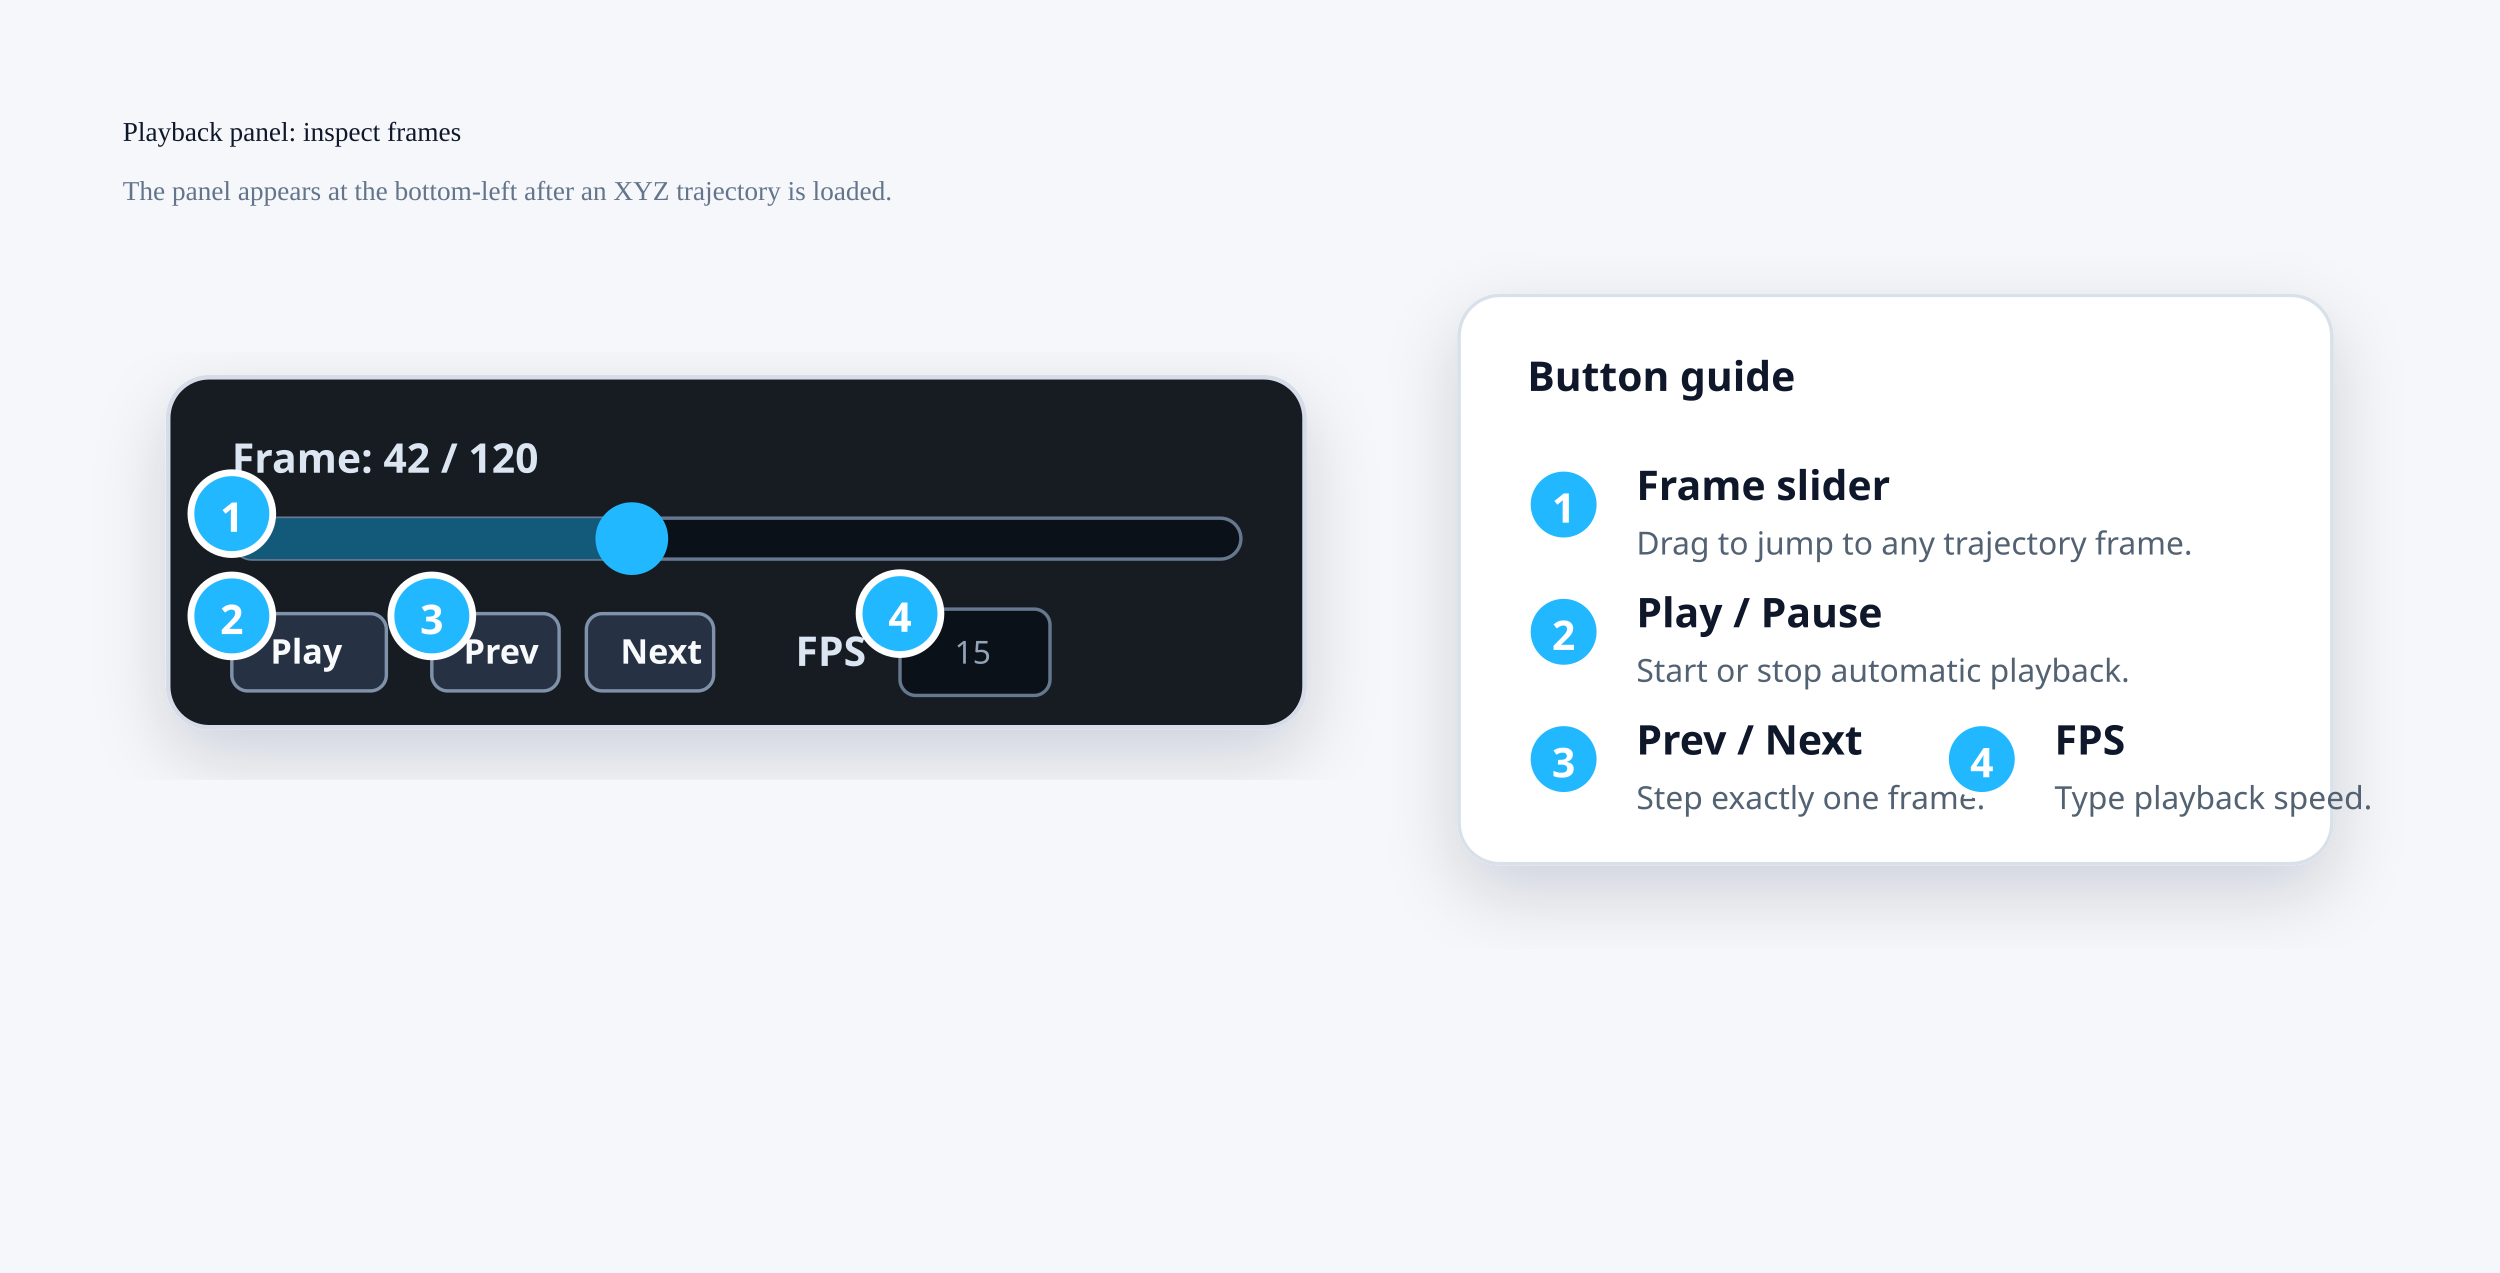
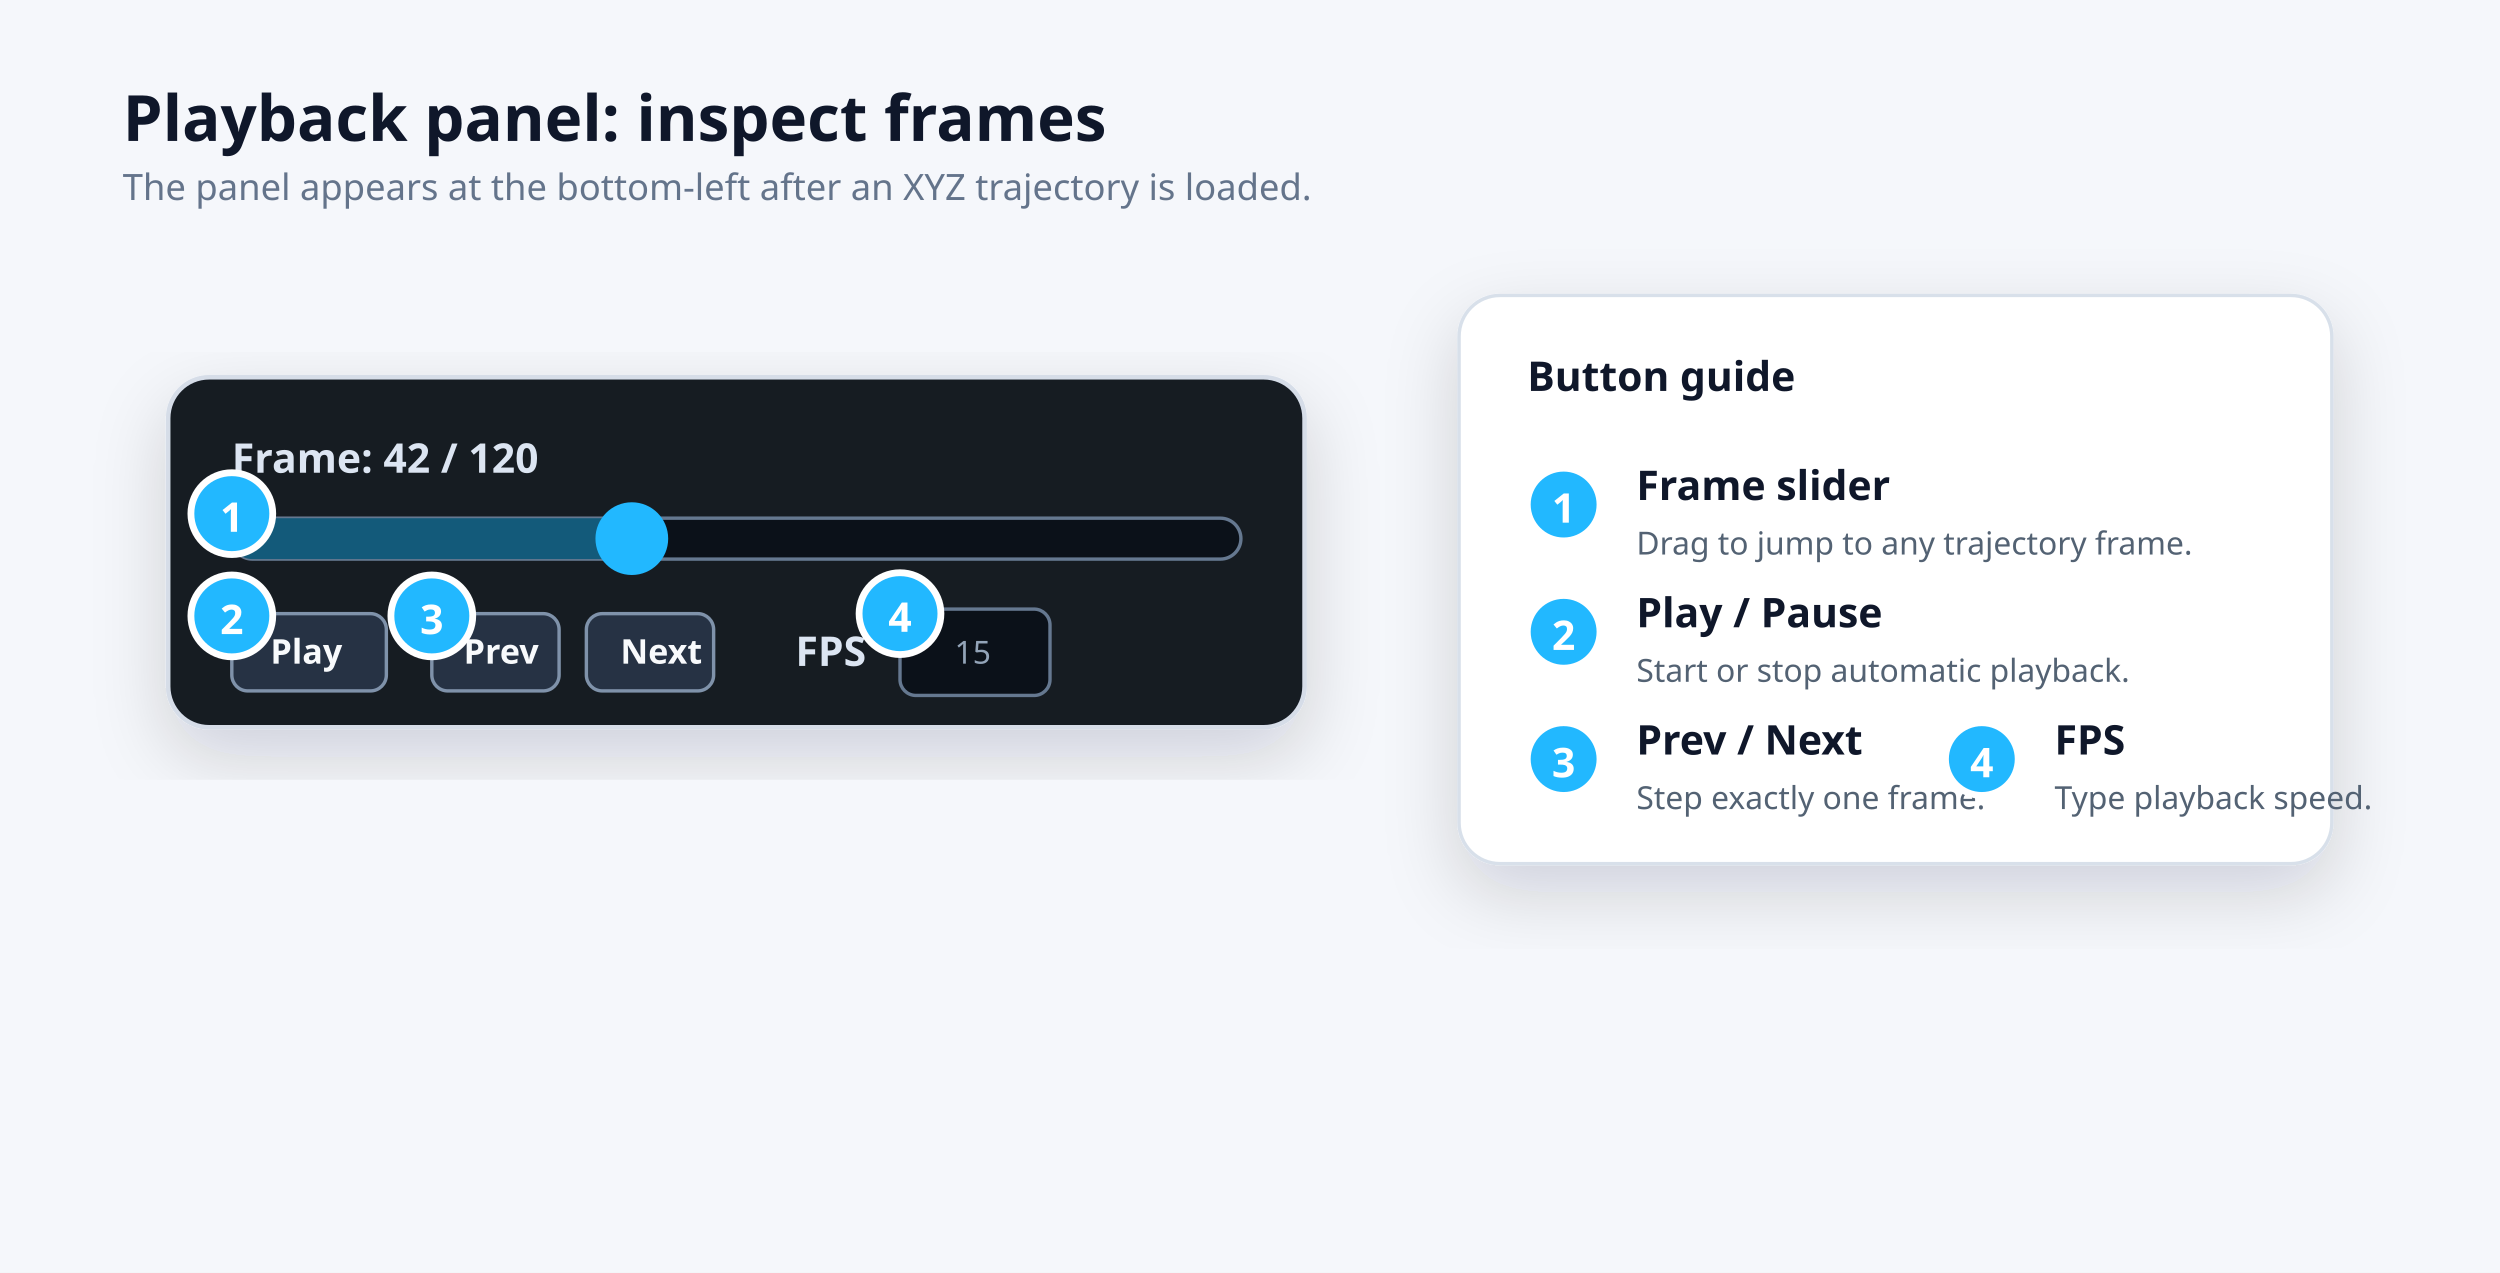
<svg xmlns="http://www.w3.org/2000/svg" width="1100" height="560" viewBox="0 0 1100 560" role="img" aria-labelledby="title desc">
  <defs>
    <filter id="shadow" x="-15%" y="-15%" width="130%" height="130%">
      <feDropShadow dx="0" dy="12" stdDeviation="16" flood-color="#0b1220" flood-opacity="0.16" />
    </filter>
    <style>
      .page { fill: #f5f7fb; }
      .mock { fill: #151b24; stroke: #d6dde8; stroke-width: 2; filter: url(#shadow); }
      .label { fill: #dce5f2; font: 800 18px system-ui, sans-serif; }
      .muted { fill: #93a4b8; font: 14px system-ui, sans-serif; }
      .field { fill: #0b1119; stroke: #657890; stroke-width: 1.5; }
      .button { fill: #263244; stroke: #7f92aa; stroke-width: 1.5; }
      .buttonText { fill: #f8fafc; font: 800 15px system-ui, sans-serif; }
      .badge { fill: #22b8ff; stroke: #ffffff; stroke-width: 3; }
      .badgeText { fill: white; font: 800 18px system-ui, sans-serif; text-anchor: middle; dominant-baseline: central; }
      .legendCard { fill: #ffffff; stroke: #d8e0ea; stroke-width: 1.5; filter: url(#shadow); }
      .legendTitle { fill: #0f172a; font: 800 18px system-ui, sans-serif; }
      .legendText { fill: #536273; font: 14px system-ui, sans-serif; }
      .accent { fill: #22b8ff; }
    </style>
  </defs>
  <rect class="page" width="1100" height="560" />
-   <text x="54" y="62" fill="#0f172a" font="800 28px system-ui, sans-serif">Playback panel: inspect frames</text>
-   <text x="54" y="88" fill="#64748b" font="16px system-ui, sans-serif">The panel appears at the bottom-left after an XYZ trajectory is loaded.</text>
+   <text x="54" y="62" fill="#0f172a" style="font: 800 28px system-ui, sans-serif;">Playback panel: inspect frames</text>
+   <text x="54" y="88" fill="#64748b" style="font: 16px system-ui, sans-serif;">The panel appears at the bottom-left after an XYZ trajectory is loaded.</text>
  <g transform="translate(74 166)">
    <rect class="mock" width="500" height="154" rx="18" />
    <text class="label" x="28" y="42">Frame: 42 / 120</text>
    <rect class="field" x="28" y="62" width="444" height="18" rx="9" />
    <rect x="28" y="62" width="176" height="18" rx="9" fill="#135a7a" />
    <circle class="accent" cx="204" cy="71" r="16" />
    <circle class="badge" cx="28" cy="60" r="18" />
    <text class="badgeText" x="28" y="61">1</text>
    <rect class="button" x="28" y="104" width="68" height="34" rx="7" />
    <text class="buttonText" x="45" y="126">Play</text>
    <circle class="badge" cx="28" cy="105" r="18" />
    <text class="badgeText" x="28" y="106">2</text>
    <rect class="button" x="116" y="104" width="56" height="34" rx="7" />
    <text class="buttonText" x="130" y="126">Prev</text>
    <rect class="button" x="184" y="104" width="56" height="34" rx="7" />
    <text class="buttonText" x="199" y="126">Next</text>
    <circle class="badge" cx="116" cy="105" r="18" />
    <text class="badgeText" x="116" y="106">3</text>
    <text class="label" x="276" y="127">FPS</text>
    <rect class="field" x="322" y="102" width="66" height="38" rx="7" />
    <text class="muted" x="346" y="126">15</text>
    <circle class="badge" cx="322" cy="104" r="18" />
    <text class="badgeText" x="322" y="105">4</text>
  </g>
  <g transform="translate(642 130)">
    <rect class="legendCard" width="384" height="250" rx="18" />
    <text class="legendTitle" x="30" y="42">Button guide</text>
    <g transform="translate(30 76)">
      <circle class="badge" cx="16" cy="16" r="16" />
      <text class="badgeText" x="16" y="17">1</text>
      <text class="legendTitle" x="48" y="14">Frame slider</text>
      <text class="legendText" x="48" y="38">Drag to jump to any trajectory frame.</text>
    </g>
    <g transform="translate(30 132)">
      <circle class="badge" cx="16" cy="16" r="16" />
      <text class="badgeText" x="16" y="17">2</text>
      <text class="legendTitle" x="48" y="14">Play / Pause</text>
      <text class="legendText" x="48" y="38">Start or stop automatic playback.</text>
    </g>
    <g transform="translate(30 188)">
      <circle class="badge" cx="16" cy="16" r="16" />
      <text class="badgeText" x="16" y="17">3</text>
      <text class="legendTitle" x="48" y="14">Prev / Next</text>
      <text class="legendText" x="48" y="38">Step exactly one frame.</text>
    </g>
    <g transform="translate(214 188)">
      <circle class="badge" cx="16" cy="16" r="16" />
      <text class="badgeText" x="16" y="17">4</text>
      <text class="legendTitle" x="48" y="14">FPS</text>
      <text class="legendText" x="48" y="38">Type playback speed.</text>
    </g>
  </g>
</svg>
